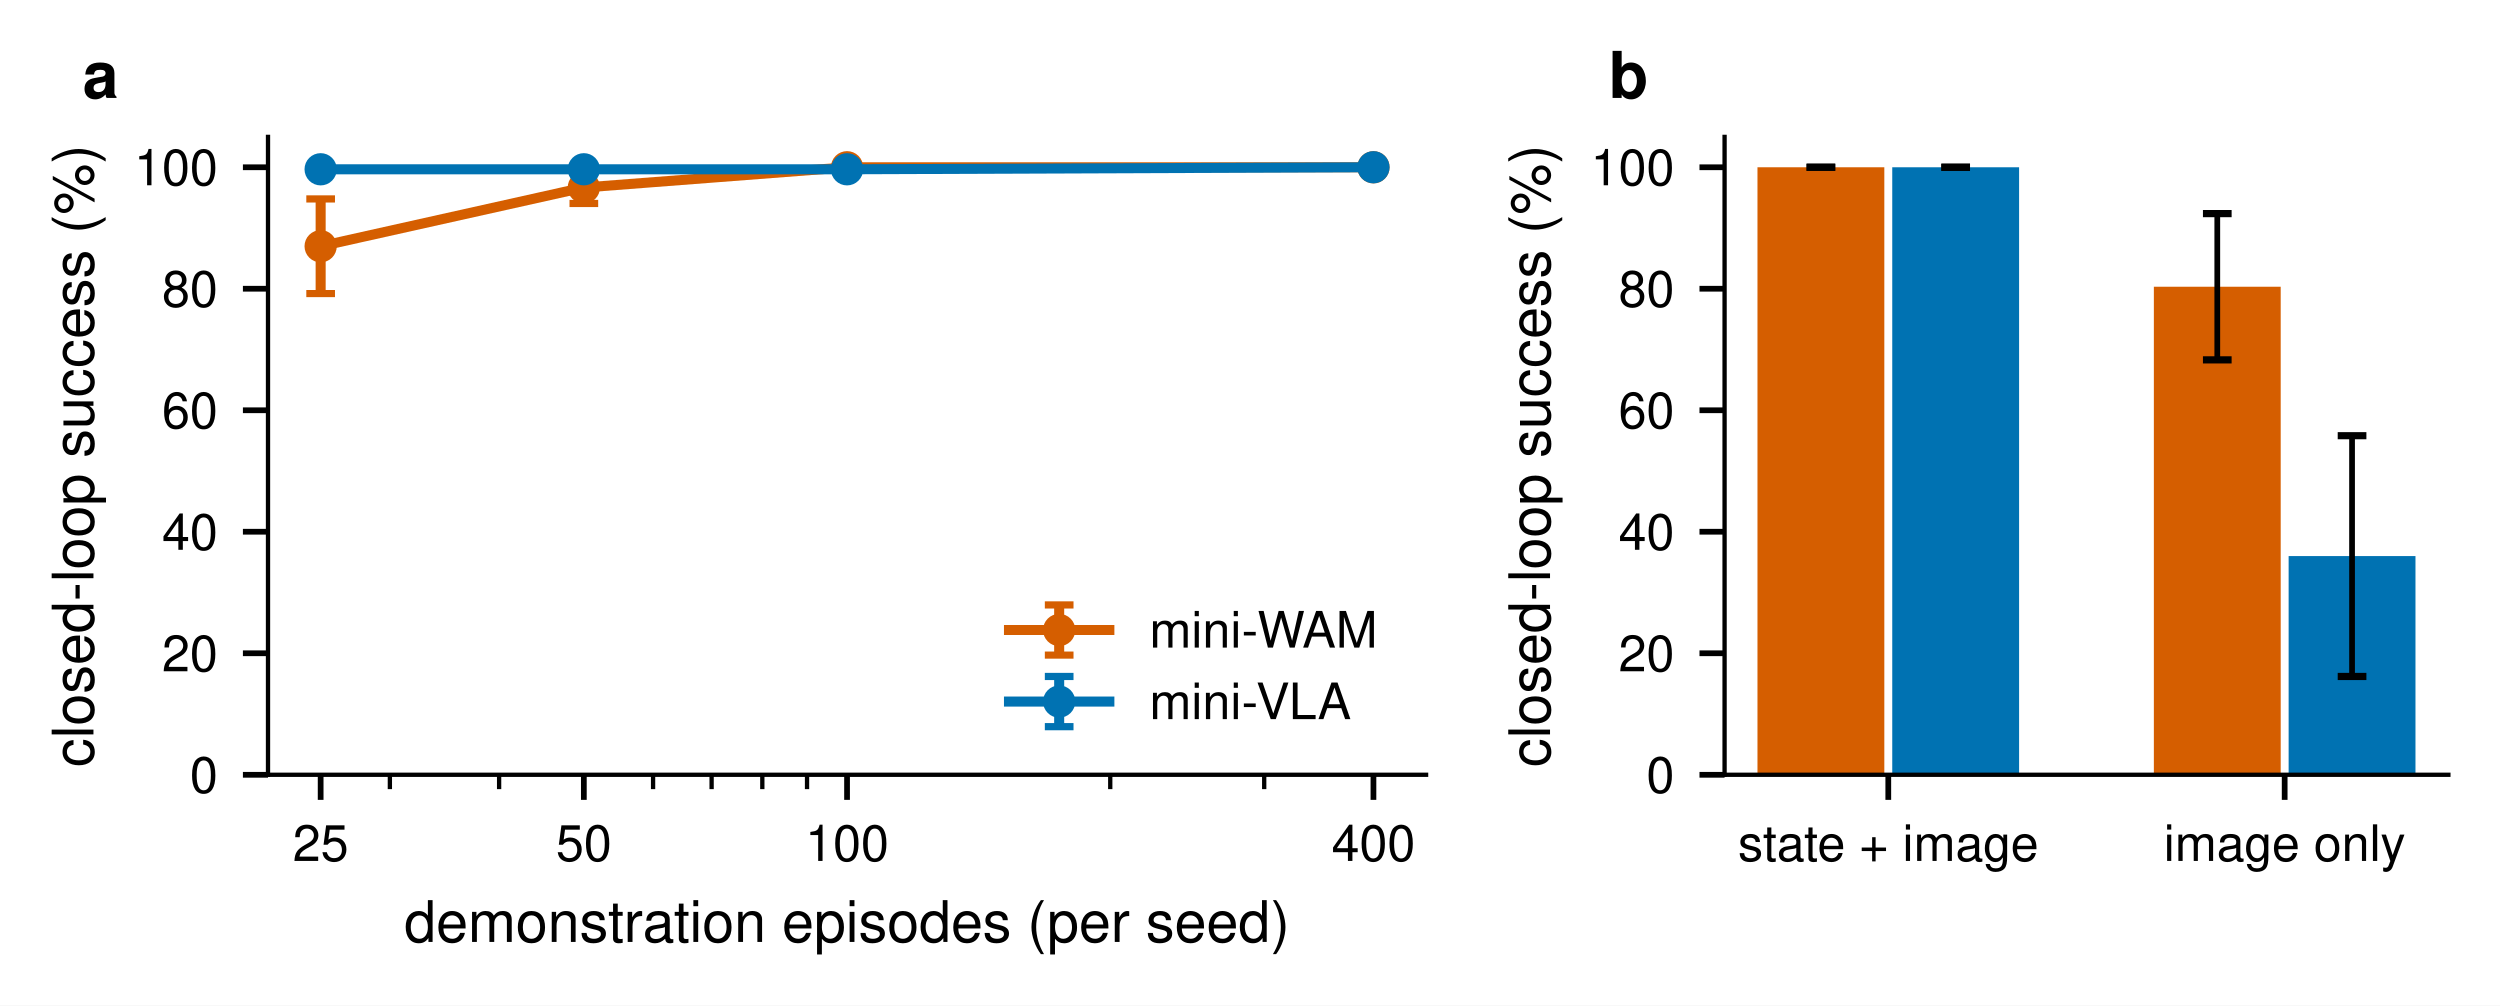
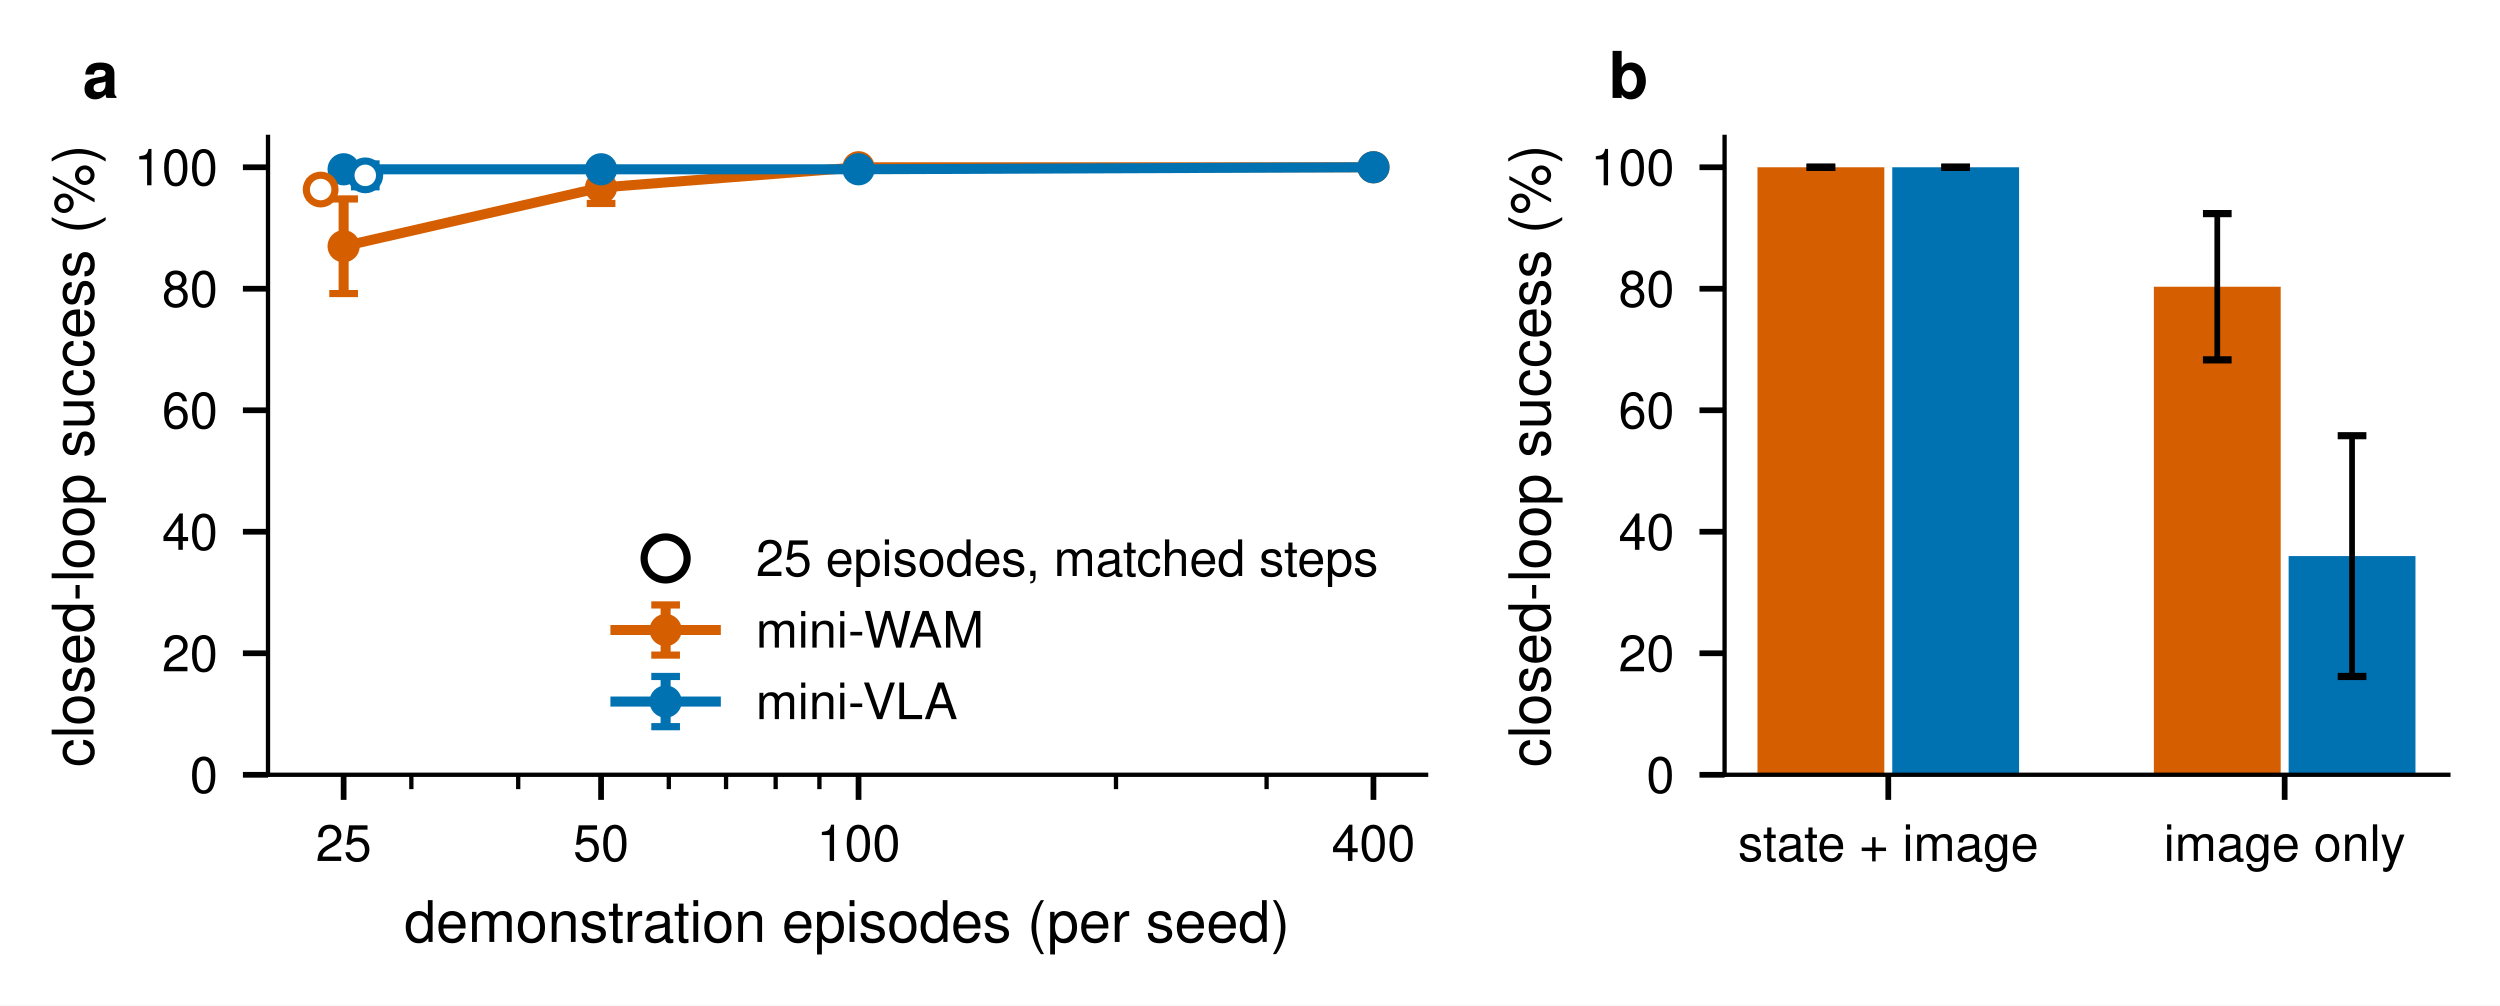
<svg xmlns="http://www.w3.org/2000/svg" xmlns:xlink="http://www.w3.org/1999/xlink" width="348.668pt" height="140.236pt" viewBox="0 0 348.668 140.236" version="1.1">
  <defs>
    <style type="text/css">*{stroke-linejoin: round; stroke-linecap: butt}</style>
  </defs>
  <g id="figure_1">
    <g id="patch_1">
      <path d="M 0 140.236  L 348.668 140.236  L 348.668 0  L 0 0  z " style="fill: #ffffff" />
    </g>
    <g id="axes_1">
      <g id="patch_2">
        <path d="M 37.378 108.055  L 198.892 108.055  L 198.892 19.091  L 37.378 19.091  z " style="fill: #ffffff" />
      </g>
      <g id="matplotlib.axis_1">
        <g id="xtick_1">
          <g id="line2d_1">
            <defs>
-               <path id="md50067f726" d="M 0 0  L 0 3.5  " style="stroke: #000000; stroke-width: 0.8" />
+               <path id="m5a0546e365" d="M 0 0  L 0 3.5  " style="stroke: #000000; stroke-width: 0.8" />
            </defs>
            <g>
-               <use xlink:href="#md50067f726" x="44.72" y="108.055" style="stroke: #000000; stroke-width: 0.8" />
+               <use xlink:href="#m5a0546e365" x="47.925" y="108.055" style="stroke: #000000; stroke-width: 0.8" />
            </g>
          </g>
          <g id="text_1">
-             <text style="font-size: 7px; font-family: 'Helvetica', 'Arial', 'DejaVu Sans', sans-serif; text-anchor: middle" x="44.72" y="120.077" transform="rotate(-0 44.71951 120.0768)">25</text>
+             <text style="font-size: 7px; font-family: 'Helvetica', 'Arial', 'DejaVu Sans', sans-serif; text-anchor: middle" x="47.925" y="120.077" transform="rotate(-0 47.92477 120.0768)">25</text>
          </g>
        </g>
        <g id="xtick_2">
          <g id="line2d_2">
            <g>
-               <use xlink:href="#md50067f726" x="81.427" y="108.055" style="stroke: #000000; stroke-width: 0.8" />
+               <use xlink:href="#m5a0546e365" x="83.831" y="108.055" style="stroke: #000000; stroke-width: 0.8" />
            </g>
          </g>
          <g id="text_2">
-             <text style="font-size: 7px; font-family: 'Helvetica', 'Arial', 'DejaVu Sans', sans-serif; text-anchor: middle" x="81.427" y="120.077" transform="rotate(-0 81.4272 120.0768)">50</text>
+             <text style="font-size: 7px; font-family: 'Helvetica', 'Arial', 'DejaVu Sans', sans-serif; text-anchor: middle" x="83.831" y="120.077" transform="rotate(-0 83.83115 120.0768)">50</text>
          </g>
        </g>
        <g id="xtick_3">
          <g id="line2d_3">
            <g>
-               <use xlink:href="#md50067f726" x="118.135" y="108.055" style="stroke: #000000; stroke-width: 0.8" />
+               <use xlink:href="#m5a0546e365" x="119.738" y="108.055" style="stroke: #000000; stroke-width: 0.8" />
            </g>
          </g>
          <g id="text_3">
-             <text style="font-size: 7px; font-family: 'Helvetica', 'Arial', 'DejaVu Sans', sans-serif; text-anchor: middle" x="118.135" y="120.077" transform="rotate(-0 118.1349 120.0768)">100</text>
+             <text style="font-size: 7px; font-family: 'Helvetica', 'Arial', 'DejaVu Sans', sans-serif; text-anchor: middle" x="119.738" y="120.077" transform="rotate(-0 119.7375 120.0768)">100</text>
          </g>
        </g>
        <g id="xtick_4">
          <g id="line2d_4">
            <g>
-               <use xlink:href="#md50067f726" x="191.55" y="108.055" style="stroke: #000000; stroke-width: 0.8" />
+               <use xlink:href="#m5a0546e365" x="191.55" y="108.055" style="stroke: #000000; stroke-width: 0.8" />
            </g>
          </g>
          <g id="text_4">
            <text style="font-size: 7px; font-family: 'Helvetica', 'Arial', 'DejaVu Sans', sans-serif; text-anchor: middle" x="191.55" y="120.077" transform="rotate(-0 191.5503 120.0768)">400</text>
          </g>
        </g>
        <g id="xtick_5">
          <g id="line2d_5">
            <defs>
-               <path id="m787d05728e" d="M 0 0  L 0 2  " style="stroke: #000000; stroke-width: 0.6" />
+               <path id="m2b979f407b" d="M 0 0  L 0 2  " style="stroke: #000000; stroke-width: 0.6" />
            </defs>
            <g>
-               <use xlink:href="#m787d05728e" x="54.375" y="108.055" style="stroke: #000000; stroke-width: 0.6" />
+               <use xlink:href="#m2b979f407b" x="57.369" y="108.055" style="stroke: #000000; stroke-width: 0.6" />
            </g>
          </g>
        </g>
        <g id="xtick_6">
          <g id="line2d_6">
            <g>
-               <use xlink:href="#m787d05728e" x="69.61" y="108.055" style="stroke: #000000; stroke-width: 0.6" />
+               <use xlink:href="#m2b979f407b" x="72.272" y="108.055" style="stroke: #000000; stroke-width: 0.6" />
            </g>
          </g>
        </g>
        <g id="xtick_7">
          <g id="line2d_7">
            <g>
-               <use xlink:href="#m787d05728e" x="91.083" y="108.055" style="stroke: #000000; stroke-width: 0.6" />
+               <use xlink:href="#m2b979f407b" x="93.276" y="108.055" style="stroke: #000000; stroke-width: 0.6" />
            </g>
          </g>
        </g>
        <g id="xtick_8">
          <g id="line2d_8">
            <g>
-               <use xlink:href="#m787d05728e" x="99.246" y="108.055" style="stroke: #000000; stroke-width: 0.6" />
+               <use xlink:href="#m2b979f407b" x="101.261" y="108.055" style="stroke: #000000; stroke-width: 0.6" />
            </g>
          </g>
        </g>
        <g id="xtick_9">
          <g id="line2d_9">
            <g>
-               <use xlink:href="#m787d05728e" x="106.318" y="108.055" style="stroke: #000000; stroke-width: 0.6" />
+               <use xlink:href="#m2b979f407b" x="108.178" y="108.055" style="stroke: #000000; stroke-width: 0.6" />
            </g>
          </g>
        </g>
        <g id="xtick_10">
          <g id="line2d_10">
            <g>
-               <use xlink:href="#m787d05728e" x="112.555" y="108.055" style="stroke: #000000; stroke-width: 0.6" />
+               <use xlink:href="#m2b979f407b" x="114.28" y="108.055" style="stroke: #000000; stroke-width: 0.6" />
            </g>
          </g>
        </g>
        <g id="xtick_11">
          <g id="line2d_11">
            <g>
-               <use xlink:href="#m787d05728e" x="154.843" y="108.055" style="stroke: #000000; stroke-width: 0.6" />
+               <use xlink:href="#m2b979f407b" x="155.644" y="108.055" style="stroke: #000000; stroke-width: 0.6" />
            </g>
          </g>
        </g>
        <g id="xtick_12">
          <g id="line2d_12">
            <g>
-               <use xlink:href="#m787d05728e" x="176.315" y="108.055" style="stroke: #000000; stroke-width: 0.6" />
+               <use xlink:href="#m2b979f407b" x="176.648" y="108.055" style="stroke: #000000; stroke-width: 0.6" />
            </g>
          </g>
        </g>
        <g id="text_5">
          <text style="font-size: 8px; font-family: 'Helvetica', 'Arial', 'DejaVu Sans', sans-serif; text-anchor: middle" x="118.135" y="131.368" transform="rotate(-0 118.1349 131.3684)">demonstration episodes (per seed)</text>
        </g>
      </g>
      <g id="matplotlib.axis_2">
        <g id="ytick_1">
          <g id="line2d_13">
            <defs>
-               <path id="m7ac41b9c53" d="M 0 0  L -3.5 0  " style="stroke: #000000; stroke-width: 0.8" />
+               <path id="m866f6af4d5" d="M 0 0  L -3.5 0  " style="stroke: #000000; stroke-width: 0.8" />
            </defs>
            <g>
-               <use xlink:href="#m7ac41b9c53" x="37.378" y="108.055" style="stroke: #000000; stroke-width: 0.8" />
+               <use xlink:href="#m866f6af4d5" x="37.378" y="108.055" style="stroke: #000000; stroke-width: 0.8" />
            </g>
          </g>
          <g id="text_6">
            <text style="font-size: 7px; font-family: 'Helvetica', 'Arial', 'DejaVu Sans', sans-serif; text-anchor: end" x="30.378" y="110.566" transform="rotate(-0 30.37797 110.5661)">0</text>
          </g>
        </g>
        <g id="ytick_2">
          <g id="line2d_14">
            <g>
-               <use xlink:href="#m7ac41b9c53" x="37.378" y="91.11" style="stroke: #000000; stroke-width: 0.8" />
+               <use xlink:href="#m866f6af4d5" x="37.378" y="91.11" style="stroke: #000000; stroke-width: 0.8" />
            </g>
          </g>
          <g id="text_7">
            <text style="font-size: 7px; font-family: 'Helvetica', 'Arial', 'DejaVu Sans', sans-serif; text-anchor: end" x="30.378" y="93.62" transform="rotate(-0 30.37797 93.62045)">20</text>
          </g>
        </g>
        <g id="ytick_3">
          <g id="line2d_15">
            <g>
-               <use xlink:href="#m7ac41b9c53" x="37.378" y="74.164" style="stroke: #000000; stroke-width: 0.8" />
+               <use xlink:href="#m866f6af4d5" x="37.378" y="74.164" style="stroke: #000000; stroke-width: 0.8" />
            </g>
          </g>
          <g id="text_8">
            <text style="font-size: 7px; font-family: 'Helvetica', 'Arial', 'DejaVu Sans', sans-serif; text-anchor: end" x="30.378" y="76.675" transform="rotate(-0 30.37797 76.67477)">40</text>
          </g>
        </g>
        <g id="ytick_4">
          <g id="line2d_16">
            <g>
-               <use xlink:href="#m7ac41b9c53" x="37.378" y="57.218" style="stroke: #000000; stroke-width: 0.8" />
+               <use xlink:href="#m866f6af4d5" x="37.378" y="57.218" style="stroke: #000000; stroke-width: 0.8" />
            </g>
          </g>
          <g id="text_9">
            <text style="font-size: 7px; font-family: 'Helvetica', 'Arial', 'DejaVu Sans', sans-serif; text-anchor: end" x="30.378" y="59.729" transform="rotate(-0 30.37797 59.7291)">60</text>
          </g>
        </g>
        <g id="ytick_5">
          <g id="line2d_17">
            <g>
-               <use xlink:href="#m7ac41b9c53" x="37.378" y="40.273" style="stroke: #000000; stroke-width: 0.8" />
+               <use xlink:href="#m866f6af4d5" x="37.378" y="40.273" style="stroke: #000000; stroke-width: 0.8" />
            </g>
          </g>
          <g id="text_10">
            <text style="font-size: 7px; font-family: 'Helvetica', 'Arial', 'DejaVu Sans', sans-serif; text-anchor: end" x="30.378" y="42.783" transform="rotate(-0 30.37797 42.78342)">80</text>
          </g>
        </g>
        <g id="ytick_6">
          <g id="line2d_18">
            <g>
-               <use xlink:href="#m7ac41b9c53" x="37.378" y="23.327" style="stroke: #000000; stroke-width: 0.8" />
+               <use xlink:href="#m866f6af4d5" x="37.378" y="23.327" style="stroke: #000000; stroke-width: 0.8" />
            </g>
          </g>
          <g id="text_11">
            <text style="font-size: 7px; font-family: 'Helvetica', 'Arial', 'DejaVu Sans', sans-serif; text-anchor: end" x="30.378" y="25.838" transform="rotate(-0 30.37797 25.83775)">100</text>
          </g>
        </g>
        <g id="text_12">
          <text style="font-size: 8px; font-family: 'Helvetica', 'Arial', 'DejaVu Sans', sans-serif; text-anchor: middle" x="13.033" y="63.573" transform="rotate(-90 13.0325 63.57302)">closed-loop success (%)</text>
        </g>
      </g>
      <g id="LineCollection_1">
-         <path d="M 44.72 40.941  L 44.72 27.742  " clip-path="url(#p3668d289af)" style="fill: none; stroke: #d55e00; stroke-width: 1.4" />
-         <path d="M 81.427 28.375  L 81.427 23.927  " clip-path="url(#p3668d289af)" style="fill: none; stroke: #d55e00; stroke-width: 1.4" />
-         <path d="M 118.135 23.327  L 118.135 23.327  " clip-path="url(#p3668d289af)" style="fill: none; stroke: #d55e00; stroke-width: 1.4" />
-         <path d="M 191.55 23.327  L 191.55 23.327  " clip-path="url(#p3668d289af)" style="fill: none; stroke: #d55e00; stroke-width: 1.4" />
+         <path d="M 47.925 40.941  L 47.925 27.742  " clip-path="url(#p2195ec2c59)" style="fill: none; stroke: #d55e00; stroke-width: 1.4" />
+         <path d="M 83.831 28.375  L 83.831 23.927  " clip-path="url(#p2195ec2c59)" style="fill: none; stroke: #d55e00; stroke-width: 1.4" />
+         <path d="M 119.738 23.327  L 119.738 23.327  " clip-path="url(#p2195ec2c59)" style="fill: none; stroke: #d55e00; stroke-width: 1.4" />
+         <path d="M 191.55 23.327  L 191.55 23.327  " clip-path="url(#p2195ec2c59)" style="fill: none; stroke: #d55e00; stroke-width: 1.4" />
      </g>
      <g id="line2d_19">
        <defs>
-           <path id="m983159f2f9" d="M 2 0  L -2 -0  " style="stroke: #d55e00" />
-         </defs>
-         <g clip-path="url(#p3668d289af)">
-           <use xlink:href="#m983159f2f9" x="44.72" y="40.941" style="fill: #d55e00; stroke: #d55e00" />
-           <use xlink:href="#m983159f2f9" x="81.427" y="28.375" style="fill: #d55e00; stroke: #d55e00" />
-           <use xlink:href="#m983159f2f9" x="118.135" y="23.327" style="fill: #d55e00; stroke: #d55e00" />
-           <use xlink:href="#m983159f2f9" x="191.55" y="23.327" style="fill: #d55e00; stroke: #d55e00" />
+           <path id="m0855e2d84e" d="M 2 0  L -2 -0  " style="stroke: #d55e00" />
+         </defs>
+         <g clip-path="url(#p2195ec2c59)">
+           <use xlink:href="#m0855e2d84e" x="47.925" y="40.941" style="fill: #d55e00; stroke: #d55e00" />
+           <use xlink:href="#m0855e2d84e" x="83.831" y="28.375" style="fill: #d55e00; stroke: #d55e00" />
+           <use xlink:href="#m0855e2d84e" x="119.738" y="23.327" style="fill: #d55e00; stroke: #d55e00" />
+           <use xlink:href="#m0855e2d84e" x="191.55" y="23.327" style="fill: #d55e00; stroke: #d55e00" />
        </g>
      </g>
      <g id="line2d_20">
-         <g clip-path="url(#p3668d289af)">
-           <use xlink:href="#m983159f2f9" x="44.72" y="27.742" style="fill: #d55e00; stroke: #d55e00" />
-           <use xlink:href="#m983159f2f9" x="81.427" y="23.927" style="fill: #d55e00; stroke: #d55e00" />
-           <use xlink:href="#m983159f2f9" x="118.135" y="23.327" style="fill: #d55e00; stroke: #d55e00" />
-           <use xlink:href="#m983159f2f9" x="191.55" y="23.327" style="fill: #d55e00; stroke: #d55e00" />
+         <g clip-path="url(#p2195ec2c59)">
+           <use xlink:href="#m0855e2d84e" x="47.925" y="27.742" style="fill: #d55e00; stroke: #d55e00" />
+           <use xlink:href="#m0855e2d84e" x="83.831" y="23.927" style="fill: #d55e00; stroke: #d55e00" />
+           <use xlink:href="#m0855e2d84e" x="119.738" y="23.327" style="fill: #d55e00; stroke: #d55e00" />
+           <use xlink:href="#m0855e2d84e" x="191.55" y="23.327" style="fill: #d55e00; stroke: #d55e00" />
        </g>
      </g>
      <g id="LineCollection_2">
-         <path d="M 44.72 24.009  L 44.72 23.21  " clip-path="url(#p3668d289af)" style="fill: none; stroke: #0072b2; stroke-width: 1.4" />
-         <path d="M 81.427 24.009  L 81.427 23.21  " clip-path="url(#p3668d289af)" style="fill: none; stroke: #0072b2; stroke-width: 1.4" />
-         <path d="M 118.135 24.009  L 118.135 23.21  " clip-path="url(#p3668d289af)" style="fill: none; stroke: #0072b2; stroke-width: 1.4" />
-         <path d="M 191.55 23.327  L 191.55 23.327  " clip-path="url(#p3668d289af)" style="fill: none; stroke: #0072b2; stroke-width: 1.4" />
+         <path d="M 47.925 24.009  L 47.925 23.21  " clip-path="url(#p2195ec2c59)" style="fill: none; stroke: #0072b2; stroke-width: 1.4" />
+         <path d="M 83.831 24.009  L 83.831 23.21  " clip-path="url(#p2195ec2c59)" style="fill: none; stroke: #0072b2; stroke-width: 1.4" />
+         <path d="M 119.738 24.009  L 119.738 23.21  " clip-path="url(#p2195ec2c59)" style="fill: none; stroke: #0072b2; stroke-width: 1.4" />
+         <path d="M 191.55 23.327  L 191.55 23.327  " clip-path="url(#p2195ec2c59)" style="fill: none; stroke: #0072b2; stroke-width: 1.4" />
      </g>
      <g id="line2d_21">
        <defs>
-           <path id="ma50401ac36" d="M 2 0  L -2 -0  " style="stroke: #0072b2" />
-         </defs>
-         <g clip-path="url(#p3668d289af)">
-           <use xlink:href="#ma50401ac36" x="44.72" y="24.009" style="fill: #0072b2; stroke: #0072b2" />
-           <use xlink:href="#ma50401ac36" x="81.427" y="24.009" style="fill: #0072b2; stroke: #0072b2" />
-           <use xlink:href="#ma50401ac36" x="118.135" y="24.009" style="fill: #0072b2; stroke: #0072b2" />
-           <use xlink:href="#ma50401ac36" x="191.55" y="23.327" style="fill: #0072b2; stroke: #0072b2" />
+           <path id="m5ab728811a" d="M 2 0  L -2 -0  " style="stroke: #0072b2" />
+         </defs>
+         <g clip-path="url(#p2195ec2c59)">
+           <use xlink:href="#m5ab728811a" x="47.925" y="24.009" style="fill: #0072b2; stroke: #0072b2" />
+           <use xlink:href="#m5ab728811a" x="83.831" y="24.009" style="fill: #0072b2; stroke: #0072b2" />
+           <use xlink:href="#m5ab728811a" x="119.738" y="24.009" style="fill: #0072b2; stroke: #0072b2" />
+           <use xlink:href="#m5ab728811a" x="191.55" y="23.327" style="fill: #0072b2; stroke: #0072b2" />
        </g>
      </g>
      <g id="line2d_22">
-         <g clip-path="url(#p3668d289af)">
-           <use xlink:href="#ma50401ac36" x="44.72" y="23.21" style="fill: #0072b2; stroke: #0072b2" />
-           <use xlink:href="#ma50401ac36" x="81.427" y="23.21" style="fill: #0072b2; stroke: #0072b2" />
-           <use xlink:href="#ma50401ac36" x="118.135" y="23.21" style="fill: #0072b2; stroke: #0072b2" />
-           <use xlink:href="#ma50401ac36" x="191.55" y="23.327" style="fill: #0072b2; stroke: #0072b2" />
-         </g>
+         <g clip-path="url(#p2195ec2c59)">
+           <use xlink:href="#m5ab728811a" x="47.925" y="23.21" style="fill: #0072b2; stroke: #0072b2" />
+           <use xlink:href="#m5ab728811a" x="83.831" y="23.21" style="fill: #0072b2; stroke: #0072b2" />
+           <use xlink:href="#m5ab728811a" x="119.738" y="23.21" style="fill: #0072b2; stroke: #0072b2" />
+           <use xlink:href="#m5ab728811a" x="191.55" y="23.327" style="fill: #0072b2; stroke: #0072b2" />
+         </g>
+       </g>
+       <g id="LineCollection_3">
+         <path d="M 44.72 27.49  L 44.72 25.377  " clip-path="url(#p2195ec2c59)" style="fill: none; stroke: #d55e00; stroke-width: 1.4" />
      </g>
      <g id="line2d_23">
-         <path d="M 44.72 34.342  L 81.427 26.151  L 118.135 23.327  L 191.55 23.327  " clip-path="url(#p3668d289af)" style="fill: none; stroke: #d55e00; stroke-width: 1.4; stroke-linecap: square" />
-         <defs>
-           <path id="mf4678825db" d="M 0 1.75  C 0.464 1.75 0.909 1.566 1.237 1.237  C 1.566 0.909 1.75 0.464 1.75 0  C 1.75 -0.464 1.566 -0.909 1.237 -1.237  C 0.909 -1.566 0.464 -1.75 0 -1.75  C -0.464 -1.75 -0.909 -1.566 -1.237 -1.237  C -1.566 -0.909 -1.75 -0.464 -1.75 0  C -1.75 0.464 -1.566 0.909 -1.237 1.237  C -0.909 1.566 -0.464 1.75 0 1.75  z " style="stroke: #d55e00" />
-         </defs>
-         <g clip-path="url(#p3668d289af)">
-           <use xlink:href="#mf4678825db" x="44.72" y="34.342" style="fill: #d55e00; stroke: #d55e00" />
-           <use xlink:href="#mf4678825db" x="81.427" y="26.151" style="fill: #d55e00; stroke: #d55e00" />
-           <use xlink:href="#mf4678825db" x="118.135" y="23.327" style="fill: #d55e00; stroke: #d55e00" />
-           <use xlink:href="#mf4678825db" x="191.55" y="23.327" style="fill: #d55e00; stroke: #d55e00" />
+         <g clip-path="url(#p2195ec2c59)">
+           <use xlink:href="#m0855e2d84e" x="44.72" y="27.49" style="fill: #d55e00; stroke: #d55e00" />
        </g>
      </g>
      <g id="line2d_24">
-         <path d="M 44.72 23.609  L 81.427 23.609  L 118.135 23.609  L 191.55 23.327  " clip-path="url(#p3668d289af)" style="fill: none; stroke: #0072b2; stroke-width: 1.4; stroke-linecap: square" />
-         <defs>
-           <path id="m15a575c993" d="M 0 1.75  C 0.464 1.75 0.909 1.566 1.237 1.237  C 1.566 0.909 1.75 0.464 1.75 0  C 1.75 -0.464 1.566 -0.909 1.237 -1.237  C 0.909 -1.566 0.464 -1.75 0 -1.75  C -0.464 -1.75 -0.909 -1.566 -1.237 -1.237  C -1.566 -0.909 -1.75 -0.464 -1.75 0  C -1.75 0.464 -1.566 0.909 -1.237 1.237  C -0.909 1.566 -0.464 1.75 0 1.75  z " style="stroke: #0072b2" />
-         </defs>
-         <g clip-path="url(#p3668d289af)">
-           <use xlink:href="#m15a575c993" x="44.72" y="23.609" style="fill: #0072b2; stroke: #0072b2" />
-           <use xlink:href="#m15a575c993" x="81.427" y="23.609" style="fill: #0072b2; stroke: #0072b2" />
-           <use xlink:href="#m15a575c993" x="118.135" y="23.609" style="fill: #0072b2; stroke: #0072b2" />
-           <use xlink:href="#m15a575c993" x="191.55" y="23.327" style="fill: #0072b2; stroke: #0072b2" />
+         <g clip-path="url(#p2195ec2c59)">
+           <use xlink:href="#m0855e2d84e" x="44.72" y="25.377" style="fill: #d55e00; stroke: #d55e00" />
+         </g>
+       </g>
+       <g id="LineCollection_4">
+         <path d="M 50.943 26.054  L 50.943 22.859  " clip-path="url(#p2195ec2c59)" style="fill: none; stroke: #0072b2; stroke-width: 1.4" />
+       </g>
+       <g id="line2d_25">
+         <g clip-path="url(#p2195ec2c59)">
+           <use xlink:href="#m5ab728811a" x="50.943" y="26.054" style="fill: #0072b2; stroke: #0072b2" />
+         </g>
+       </g>
+       <g id="line2d_26">
+         <g clip-path="url(#p2195ec2c59)">
+           <use xlink:href="#m5ab728811a" x="50.943" y="22.859" style="fill: #0072b2; stroke: #0072b2" />
+         </g>
+       </g>
+       <g id="line2d_27" />
+       <g id="line2d_28">
+         <path d="M 47.925 34.342  L 83.831 26.151  L 119.738 23.327  L 191.55 23.327  " clip-path="url(#p2195ec2c59)" style="fill: none; stroke: #d55e00; stroke-width: 1.4; stroke-linecap: square" />
+         <defs>
+           <path id="m83bb9e9ba4" d="M 0 1.75  C 0.464 1.75 0.909 1.566 1.237 1.237  C 1.566 0.909 1.75 0.464 1.75 0  C 1.75 -0.464 1.566 -0.909 1.237 -1.237  C 0.909 -1.566 0.464 -1.75 0 -1.75  C -0.464 -1.75 -0.909 -1.566 -1.237 -1.237  C -1.566 -0.909 -1.75 -0.464 -1.75 0  C -1.75 0.464 -1.566 0.909 -1.237 1.237  C -0.909 1.566 -0.464 1.75 0 1.75  z " style="stroke: #d55e00" />
+         </defs>
+         <g clip-path="url(#p2195ec2c59)">
+           <use xlink:href="#m83bb9e9ba4" x="47.925" y="34.342" style="fill: #d55e00; stroke: #d55e00" />
+           <use xlink:href="#m83bb9e9ba4" x="83.831" y="26.151" style="fill: #d55e00; stroke: #d55e00" />
+           <use xlink:href="#m83bb9e9ba4" x="119.738" y="23.327" style="fill: #d55e00; stroke: #d55e00" />
+           <use xlink:href="#m83bb9e9ba4" x="191.55" y="23.327" style="fill: #d55e00; stroke: #d55e00" />
+         </g>
+       </g>
+       <g id="line2d_29">
+         <path d="M 47.925 23.609  L 83.831 23.609  L 119.738 23.609  L 191.55 23.327  " clip-path="url(#p2195ec2c59)" style="fill: none; stroke: #0072b2; stroke-width: 1.4; stroke-linecap: square" />
+         <defs>
+           <path id="m6c54ce6203" d="M 0 1.75  C 0.464 1.75 0.909 1.566 1.237 1.237  C 1.566 0.909 1.75 0.464 1.75 0  C 1.75 -0.464 1.566 -0.909 1.237 -1.237  C 0.909 -1.566 0.464 -1.75 0 -1.75  C -0.464 -1.75 -0.909 -1.566 -1.237 -1.237  C -1.566 -0.909 -1.75 -0.464 -1.75 0  C -1.75 0.464 -1.566 0.909 -1.237 1.237  C -0.909 1.566 -0.464 1.75 0 1.75  z " style="stroke: #0072b2" />
+         </defs>
+         <g clip-path="url(#p2195ec2c59)">
+           <use xlink:href="#m6c54ce6203" x="47.925" y="23.609" style="fill: #0072b2; stroke: #0072b2" />
+           <use xlink:href="#m6c54ce6203" x="83.831" y="23.609" style="fill: #0072b2; stroke: #0072b2" />
+           <use xlink:href="#m6c54ce6203" x="119.738" y="23.609" style="fill: #0072b2; stroke: #0072b2" />
+           <use xlink:href="#m6c54ce6203" x="191.55" y="23.327" style="fill: #0072b2; stroke: #0072b2" />
+         </g>
+       </g>
+       <g id="line2d_30">
+         <defs>
+           <path id="md584dc9a61" d="M 0 2  C 0.53 2 1.039 1.789 1.414 1.414  C 1.789 1.039 2 0.53 2 0  C 2 -0.53 1.789 -1.039 1.414 -1.414  C 1.039 -1.789 0.53 -2 0 -2  C -0.53 -2 -1.039 -1.789 -1.414 -1.414  C -1.789 -1.039 -2 -0.53 -2 0  C -2 0.53 -1.789 1.039 -1.414 1.414  C -1.039 1.789 -0.53 2 0 2  z " style="stroke: #d55e00" />
+         </defs>
+         <g clip-path="url(#p2195ec2c59)">
+           <use xlink:href="#md584dc9a61" x="44.72" y="26.434" style="fill: #ffffff; stroke: #d55e00" />
+         </g>
+       </g>
+       <g id="line2d_31">
+         <defs>
+           <path id="m6049d3d806" d="M 0 2  C 0.53 2 1.039 1.789 1.414 1.414  C 1.789 1.039 2 0.53 2 0  C 2 -0.53 1.789 -1.039 1.414 -1.414  C 1.039 -1.789 0.53 -2 0 -2  C -0.53 -2 -1.039 -1.789 -1.414 -1.414  C -1.789 -1.039 -2 -0.53 -2 0  C -2 0.53 -1.789 1.039 -1.414 1.414  C -1.039 1.789 -0.53 2 0 2  z " style="stroke: #0072b2" />
+         </defs>
+         <g clip-path="url(#p2195ec2c59)">
+           <use xlink:href="#m6049d3d806" x="50.943" y="24.457" style="fill: #ffffff; stroke: #0072b2" />
        </g>
      </g>
      <g id="patch_3">
        <path d="M 37.378 108.055  L 37.378 19.091  " style="fill: none; stroke: #000000; stroke-width: 0.6; stroke-linejoin: miter; stroke-linecap: square" />
      </g>
      <g id="patch_4">
        <path d="M 37.378 108.055  L 198.892 108.055  " style="fill: none; stroke: #000000; stroke-width: 0.6; stroke-linejoin: miter; stroke-linecap: square" />
      </g>
      <g id="text_13">
        <text style="font-weight: 700; font-size: 9px; font-family: 'Helvetica', 'Arial', 'DejaVu Sans', sans-serif; text-anchor: start" x="11.536" y="13.656" transform="rotate(-0 11.53575 13.65609)">a</text>
      </g>
      <g id="legend_1">
-         <g id="LineCollection_3">
-           <path d="M 147.72 91.366  L 147.72 84.366  " style="fill: none; stroke: #d55e00; stroke-width: 1.4" />
-         </g>
-         <g id="line2d_25">
-           <g>
-             <use xlink:href="#m983159f2f9" x="147.72" y="91.366" style="fill: #d55e00; stroke: #d55e00" />
-           </g>
-         </g>
-         <g id="line2d_26">
-           <g>
-             <use xlink:href="#m983159f2f9" x="147.72" y="84.366" style="fill: #d55e00; stroke: #d55e00" />
-           </g>
-         </g>
-         <g id="line2d_27">
-           <path d="M 140.72 87.866  L 154.72 87.866  " style="fill: none; stroke: #d55e00; stroke-width: 1.4; stroke-linecap: square" />
-         </g>
-         <g id="line2d_28">
-           <g>
-             <use xlink:href="#mf4678825db" x="147.72" y="87.866" style="fill: #d55e00; stroke: #d55e00" />
+         <g id="line2d_32">
+           <defs>
+             <path id="m676505b5ee" d="M 0 3  C 0.796 3 1.559 2.684 2.121 2.121  C 2.684 1.559 3 0.796 3 0  C 3 -0.796 2.684 -1.559 2.121 -2.121  C 1.559 -2.684 0.796 -3 0 -3  C -0.796 -3 -1.559 -2.684 -2.121 -2.121  C -2.684 -1.559 -3 -0.796 -3 0  C -3 0.796 -2.684 1.559 -2.121 2.121  C -1.559 2.684 -0.796 3 0 3  z " style="stroke: #000000" />
+           </defs>
+           <g>
+             <use xlink:href="#m676505b5ee" x="92.833" y="77.885" style="fill: #ffffff; stroke: #000000" />
          </g>
        </g>
        <g id="text_14">
-           <text style="font-size: 7px; font-family: 'Helvetica', 'Arial', 'DejaVu Sans', sans-serif; text-anchor: start" x="160.32" y="90.316" transform="rotate(-0 160.3196 90.31589)">mini-WAM</text>
-         </g>
-         <g id="LineCollection_4">
-           <path d="M 147.72 101.346  L 147.72 94.346  " style="fill: none; stroke: #0072b2; stroke-width: 1.4" />
-         </g>
-         <g id="line2d_29">
-           <g>
-             <use xlink:href="#ma50401ac36" x="147.72" y="101.346" style="fill: #0072b2; stroke: #0072b2" />
-           </g>
-         </g>
-         <g id="line2d_30">
-           <g>
-             <use xlink:href="#ma50401ac36" x="147.72" y="94.346" style="fill: #0072b2; stroke: #0072b2" />
-           </g>
-         </g>
-         <g id="line2d_31">
-           <path d="M 140.72 97.846  L 154.72 97.846  " style="fill: none; stroke: #0072b2; stroke-width: 1.4; stroke-linecap: square" />
-         </g>
-         <g id="line2d_32">
-           <g>
-             <use xlink:href="#m15a575c993" x="147.72" y="97.846" style="fill: #0072b2; stroke: #0072b2" />
+           <text style="font-size: 7px; font-family: 'Helvetica', 'Arial', 'DejaVu Sans', sans-serif; text-anchor: start" x="105.433" y="80.335" transform="rotate(-0 105.4331 80.33542)">25 episodes, matched steps</text>
+         </g>
+         <g id="LineCollection_5">
+           <path d="M 92.833 91.366  L 92.833 84.366  " style="fill: none; stroke: #d55e00; stroke-width: 1.4" />
+         </g>
+         <g id="line2d_33">
+           <g>
+             <use xlink:href="#m0855e2d84e" x="92.833" y="91.366" style="fill: #d55e00; stroke: #d55e00" />
+           </g>
+         </g>
+         <g id="line2d_34">
+           <g>
+             <use xlink:href="#m0855e2d84e" x="92.833" y="84.366" style="fill: #d55e00; stroke: #d55e00" />
+           </g>
+         </g>
+         <g id="line2d_35">
+           <path d="M 85.833 87.866  L 99.833 87.866  " style="fill: none; stroke: #d55e00; stroke-width: 1.4; stroke-linecap: square" />
+         </g>
+         <g id="line2d_36">
+           <g>
+             <use xlink:href="#m83bb9e9ba4" x="92.833" y="87.866" style="fill: #d55e00; stroke: #d55e00" />
          </g>
        </g>
        <g id="text_15">
-           <text style="font-size: 7px; font-family: 'Helvetica', 'Arial', 'DejaVu Sans', sans-serif; text-anchor: start" x="160.32" y="100.296" transform="rotate(-0 160.3196 100.2964)">mini-VLA</text>
+           <text style="font-size: 7px; font-family: 'Helvetica', 'Arial', 'DejaVu Sans', sans-serif; text-anchor: start" x="105.433" y="90.316" transform="rotate(-0 105.4331 90.31589)">mini-WAM</text>
+         </g>
+         <g id="LineCollection_6">
+           <path d="M 92.833 101.346  L 92.833 94.346  " style="fill: none; stroke: #0072b2; stroke-width: 1.4" />
+         </g>
+         <g id="line2d_37">
+           <g>
+             <use xlink:href="#m5ab728811a" x="92.833" y="101.346" style="fill: #0072b2; stroke: #0072b2" />
+           </g>
+         </g>
+         <g id="line2d_38">
+           <g>
+             <use xlink:href="#m5ab728811a" x="92.833" y="94.346" style="fill: #0072b2; stroke: #0072b2" />
+           </g>
+         </g>
+         <g id="line2d_39">
+           <path d="M 85.833 97.846  L 99.833 97.846  " style="fill: none; stroke: #0072b2; stroke-width: 1.4; stroke-linecap: square" />
+         </g>
+         <g id="line2d_40">
+           <g>
+             <use xlink:href="#m6c54ce6203" x="92.833" y="97.846" style="fill: #0072b2; stroke: #0072b2" />
+           </g>
+         </g>
+         <g id="text_16">
+           <text style="font-size: 7px; font-family: 'Helvetica', 'Arial', 'DejaVu Sans', sans-serif; text-anchor: start" x="105.433" y="100.296" transform="rotate(-0 105.4331 100.2964)">mini-VLA</text>
        </g>
      </g>
    </g>
    <g id="axes_2">
      <g id="patch_5">
        <path d="M 240.522 108.055  L 341.468 108.055  L 341.468 19.091  L 240.522 19.091  z " style="fill: #ffffff" />
      </g>
      <g id="patch_6">
-         <path d="M 245.11 108.055  L 262.801 108.055  L 262.801 23.327  L 245.11 23.327  z " clip-path="url(#p8b768cad79)" style="fill: #d55e00" />
+         <path d="M 245.11 108.055  L 262.801 108.055  L 262.801 23.327  L 245.11 23.327  z " clip-path="url(#p52f6d03fde)" style="fill: #d55e00" />
      </g>
      <g id="patch_7">
-         <path d="M 300.393 108.055  L 318.083 108.055  L 318.083 39.99  L 300.393 39.99  z " clip-path="url(#p8b768cad79)" style="fill: #d55e00" />
+         <path d="M 300.393 108.055  L 318.083 108.055  L 318.083 39.99  L 300.393 39.99  z " clip-path="url(#p52f6d03fde)" style="fill: #d55e00" />
      </g>
      <g id="patch_8">
-         <path d="M 263.906 108.055  L 281.597 108.055  L 281.597 23.327  L 263.906 23.327  z " clip-path="url(#p8b768cad79)" style="fill: #0072b2" />
+         <path d="M 263.906 108.055  L 281.597 108.055  L 281.597 23.327  L 263.906 23.327  z " clip-path="url(#p52f6d03fde)" style="fill: #0072b2" />
      </g>
      <g id="patch_9">
-         <path d="M 319.189 108.055  L 336.88 108.055  L 336.88 77.553  L 319.189 77.553  z " clip-path="url(#p8b768cad79)" style="fill: #0072b2" />
+         <path d="M 319.189 108.055  L 336.88 108.055  L 336.88 77.553  L 319.189 77.553  z " clip-path="url(#p52f6d03fde)" style="fill: #0072b2" />
      </g>
      <g id="matplotlib.axis_3">
        <g id="xtick_13">
-           <g id="line2d_33">
-             <g>
-               <use xlink:href="#md50067f726" x="263.354" y="108.055" style="stroke: #000000; stroke-width: 0.8" />
-             </g>
-           </g>
-           <g id="text_16">
+           <g id="line2d_41">
+             <g>
+               <use xlink:href="#m5a0546e365" x="263.354" y="108.055" style="stroke: #000000; stroke-width: 0.8" />
+             </g>
+           </g>
+           <g id="text_17">
            <text style="font-size: 7px; font-family: 'Helvetica', 'Arial', 'DejaVu Sans', sans-serif; text-anchor: middle" x="263.354" y="120.077" transform="rotate(-0 263.3536 120.0768)">state + image</text>
          </g>
        </g>
        <g id="xtick_14">
-           <g id="line2d_34">
-             <g>
-               <use xlink:href="#md50067f726" x="318.636" y="108.055" style="stroke: #000000; stroke-width: 0.8" />
-             </g>
-           </g>
-           <g id="text_17">
+           <g id="line2d_42">
+             <g>
+               <use xlink:href="#m5a0546e365" x="318.636" y="108.055" style="stroke: #000000; stroke-width: 0.8" />
+             </g>
+           </g>
+           <g id="text_18">
            <text style="font-size: 7px; font-family: 'Helvetica', 'Arial', 'DejaVu Sans', sans-serif; text-anchor: middle" x="318.636" y="120.077" transform="rotate(-0 318.6362 120.0768)">image only</text>
          </g>
        </g>
      </g>
      <g id="matplotlib.axis_4">
        <g id="ytick_7">
-           <g id="line2d_35">
-             <g>
-               <use xlink:href="#m7ac41b9c53" x="240.522" y="108.055" style="stroke: #000000; stroke-width: 0.8" />
-             </g>
-           </g>
-           <g id="text_18">
+           <g id="line2d_43">
+             <g>
+               <use xlink:href="#m866f6af4d5" x="240.522" y="108.055" style="stroke: #000000; stroke-width: 0.8" />
+             </g>
+           </g>
+           <g id="text_19">
            <text style="font-size: 7px; font-family: 'Helvetica', 'Arial', 'DejaVu Sans', sans-serif; text-anchor: end" x="233.522" y="110.566" transform="rotate(-0 233.5218 110.5661)">0</text>
          </g>
        </g>
        <g id="ytick_8">
-           <g id="line2d_36">
-             <g>
-               <use xlink:href="#m7ac41b9c53" x="240.522" y="91.11" style="stroke: #000000; stroke-width: 0.8" />
-             </g>
-           </g>
-           <g id="text_19">
+           <g id="line2d_44">
+             <g>
+               <use xlink:href="#m866f6af4d5" x="240.522" y="91.11" style="stroke: #000000; stroke-width: 0.8" />
+             </g>
+           </g>
+           <g id="text_20">
            <text style="font-size: 7px; font-family: 'Helvetica', 'Arial', 'DejaVu Sans', sans-serif; text-anchor: end" x="233.522" y="93.62" transform="rotate(-0 233.5218 93.62045)">20</text>
          </g>
        </g>
        <g id="ytick_9">
-           <g id="line2d_37">
-             <g>
-               <use xlink:href="#m7ac41b9c53" x="240.522" y="74.164" style="stroke: #000000; stroke-width: 0.8" />
-             </g>
-           </g>
-           <g id="text_20">
+           <g id="line2d_45">
+             <g>
+               <use xlink:href="#m866f6af4d5" x="240.522" y="74.164" style="stroke: #000000; stroke-width: 0.8" />
+             </g>
+           </g>
+           <g id="text_21">
            <text style="font-size: 7px; font-family: 'Helvetica', 'Arial', 'DejaVu Sans', sans-serif; text-anchor: end" x="233.522" y="76.675" transform="rotate(-0 233.5218 76.67477)">40</text>
          </g>
        </g>
        <g id="ytick_10">
-           <g id="line2d_38">
-             <g>
-               <use xlink:href="#m7ac41b9c53" x="240.522" y="57.218" style="stroke: #000000; stroke-width: 0.8" />
-             </g>
-           </g>
-           <g id="text_21">
+           <g id="line2d_46">
+             <g>
+               <use xlink:href="#m866f6af4d5" x="240.522" y="57.218" style="stroke: #000000; stroke-width: 0.8" />
+             </g>
+           </g>
+           <g id="text_22">
            <text style="font-size: 7px; font-family: 'Helvetica', 'Arial', 'DejaVu Sans', sans-serif; text-anchor: end" x="233.522" y="59.729" transform="rotate(-0 233.5218 59.7291)">60</text>
          </g>
        </g>
        <g id="ytick_11">
-           <g id="line2d_39">
-             <g>
-               <use xlink:href="#m7ac41b9c53" x="240.522" y="40.273" style="stroke: #000000; stroke-width: 0.8" />
-             </g>
-           </g>
-           <g id="text_22">
+           <g id="line2d_47">
+             <g>
+               <use xlink:href="#m866f6af4d5" x="240.522" y="40.273" style="stroke: #000000; stroke-width: 0.8" />
+             </g>
+           </g>
+           <g id="text_23">
            <text style="font-size: 7px; font-family: 'Helvetica', 'Arial', 'DejaVu Sans', sans-serif; text-anchor: end" x="233.522" y="42.783" transform="rotate(-0 233.5218 42.78342)">80</text>
          </g>
        </g>
        <g id="ytick_12">
-           <g id="line2d_40">
-             <g>
-               <use xlink:href="#m7ac41b9c53" x="240.522" y="23.327" style="stroke: #000000; stroke-width: 0.8" />
-             </g>
-           </g>
-           <g id="text_23">
+           <g id="line2d_48">
+             <g>
+               <use xlink:href="#m866f6af4d5" x="240.522" y="23.327" style="stroke: #000000; stroke-width: 0.8" />
+             </g>
+           </g>
+           <g id="text_24">
            <text style="font-size: 7px; font-family: 'Helvetica', 'Arial', 'DejaVu Sans', sans-serif; text-anchor: end" x="233.522" y="25.838" transform="rotate(-0 233.5218 25.83775)">100</text>
          </g>
        </g>
-         <g id="text_24">
+         <g id="text_25">
          <text style="font-size: 8px; font-family: 'Helvetica', 'Arial', 'DejaVu Sans', sans-serif; text-anchor: middle" x="216.176" y="63.573" transform="rotate(-90 216.1763 63.57302)">closed-loop success (%)</text>
        </g>
      </g>
-       <g id="LineCollection_5">
-         <path d="M 253.956 23.327  L 253.956 23.327  " clip-path="url(#p8b768cad79)" style="fill: none; stroke: #000000; stroke-width: 0.8" />
-         <path d="M 309.238 50.189  L 309.238 29.792  " clip-path="url(#p8b768cad79)" style="fill: none; stroke: #000000; stroke-width: 0.8" />
-       </g>
-       <g id="line2d_41">
-         <defs>
-           <path id="m639c191402" d="M 2 0  L -2 -0  " style="stroke: #000000" />
-         </defs>
-         <g clip-path="url(#p8b768cad79)">
-           <use xlink:href="#m639c191402" x="253.956" y="23.327" style="fill: #1f77b4; stroke: #000000" />
-           <use xlink:href="#m639c191402" x="309.238" y="50.189" style="fill: #1f77b4; stroke: #000000" />
-         </g>
-       </g>
-       <g id="line2d_42">
-         <g clip-path="url(#p8b768cad79)">
-           <use xlink:href="#m639c191402" x="253.956" y="23.327" style="fill: #1f77b4; stroke: #000000" />
-           <use xlink:href="#m639c191402" x="309.238" y="29.792" style="fill: #1f77b4; stroke: #000000" />
-         </g>
-       </g>
-       <g id="LineCollection_6">
-         <path d="M 272.752 23.327  L 272.752 23.327  " clip-path="url(#p8b768cad79)" style="fill: none; stroke: #000000; stroke-width: 0.8" />
-         <path d="M 328.034 94.343  L 328.034 60.764  " clip-path="url(#p8b768cad79)" style="fill: none; stroke: #000000; stroke-width: 0.8" />
-       </g>
-       <g id="line2d_43">
-         <g clip-path="url(#p8b768cad79)">
-           <use xlink:href="#m639c191402" x="272.752" y="23.327" style="fill: #1f77b4; stroke: #000000" />
-           <use xlink:href="#m639c191402" x="328.034" y="94.343" style="fill: #1f77b4; stroke: #000000" />
-         </g>
-       </g>
-       <g id="line2d_44">
-         <g clip-path="url(#p8b768cad79)">
-           <use xlink:href="#m639c191402" x="272.752" y="23.327" style="fill: #1f77b4; stroke: #000000" />
-           <use xlink:href="#m639c191402" x="328.034" y="60.764" style="fill: #1f77b4; stroke: #000000" />
+       <g id="LineCollection_7">
+         <path d="M 253.956 23.327  L 253.956 23.327  " clip-path="url(#p52f6d03fde)" style="fill: none; stroke: #000000; stroke-width: 0.8" />
+         <path d="M 309.238 50.189  L 309.238 29.792  " clip-path="url(#p52f6d03fde)" style="fill: none; stroke: #000000; stroke-width: 0.8" />
+       </g>
+       <g id="line2d_49">
+         <defs>
+           <path id="m0945de6045" d="M 2 0  L -2 -0  " style="stroke: #000000" />
+         </defs>
+         <g clip-path="url(#p52f6d03fde)">
+           <use xlink:href="#m0945de6045" x="253.956" y="23.327" style="fill: #1f77b4; stroke: #000000" />
+           <use xlink:href="#m0945de6045" x="309.238" y="50.189" style="fill: #1f77b4; stroke: #000000" />
+         </g>
+       </g>
+       <g id="line2d_50">
+         <g clip-path="url(#p52f6d03fde)">
+           <use xlink:href="#m0945de6045" x="253.956" y="23.327" style="fill: #1f77b4; stroke: #000000" />
+           <use xlink:href="#m0945de6045" x="309.238" y="29.792" style="fill: #1f77b4; stroke: #000000" />
+         </g>
+       </g>
+       <g id="LineCollection_8">
+         <path d="M 272.752 23.327  L 272.752 23.327  " clip-path="url(#p52f6d03fde)" style="fill: none; stroke: #000000; stroke-width: 0.8" />
+         <path d="M 328.034 94.343  L 328.034 60.764  " clip-path="url(#p52f6d03fde)" style="fill: none; stroke: #000000; stroke-width: 0.8" />
+       </g>
+       <g id="line2d_51">
+         <g clip-path="url(#p52f6d03fde)">
+           <use xlink:href="#m0945de6045" x="272.752" y="23.327" style="fill: #1f77b4; stroke: #000000" />
+           <use xlink:href="#m0945de6045" x="328.034" y="94.343" style="fill: #1f77b4; stroke: #000000" />
+         </g>
+       </g>
+       <g id="line2d_52">
+         <g clip-path="url(#p52f6d03fde)">
+           <use xlink:href="#m0945de6045" x="272.752" y="23.327" style="fill: #1f77b4; stroke: #000000" />
+           <use xlink:href="#m0945de6045" x="328.034" y="60.764" style="fill: #1f77b4; stroke: #000000" />
        </g>
      </g>
      <g id="patch_10">
        <path d="M 240.522 108.055  L 240.522 19.091  " style="fill: none; stroke: #000000; stroke-width: 0.6; stroke-linejoin: miter; stroke-linecap: square" />
      </g>
      <g id="patch_11">
        <path d="M 240.522 108.055  L 341.468 108.055  " style="fill: none; stroke: #000000; stroke-width: 0.6; stroke-linejoin: miter; stroke-linecap: square" />
      </g>
-       <g id="text_25">
+       <g id="text_26">
        <text style="font-weight: 700; font-size: 9px; font-family: 'Helvetica', 'Arial', 'DejaVu Sans', sans-serif; text-anchor: start" x="224.37" y="13.656" transform="rotate(-0 224.3704 13.65609)">b</text>
      </g>
    </g>
  </g>
  <defs>
-     <clipPath id="p3668d289af">
+     <clipPath id="p2195ec2c59">
      <rect x="37.378" y="19.091" width="161.514" height="88.965" />
    </clipPath>
-     <clipPath id="p8b768cad79">
+     <clipPath id="p52f6d03fde">
      <rect x="240.522" y="19.091" width="100.946" height="88.965" />
    </clipPath>
  </defs>
</svg>
